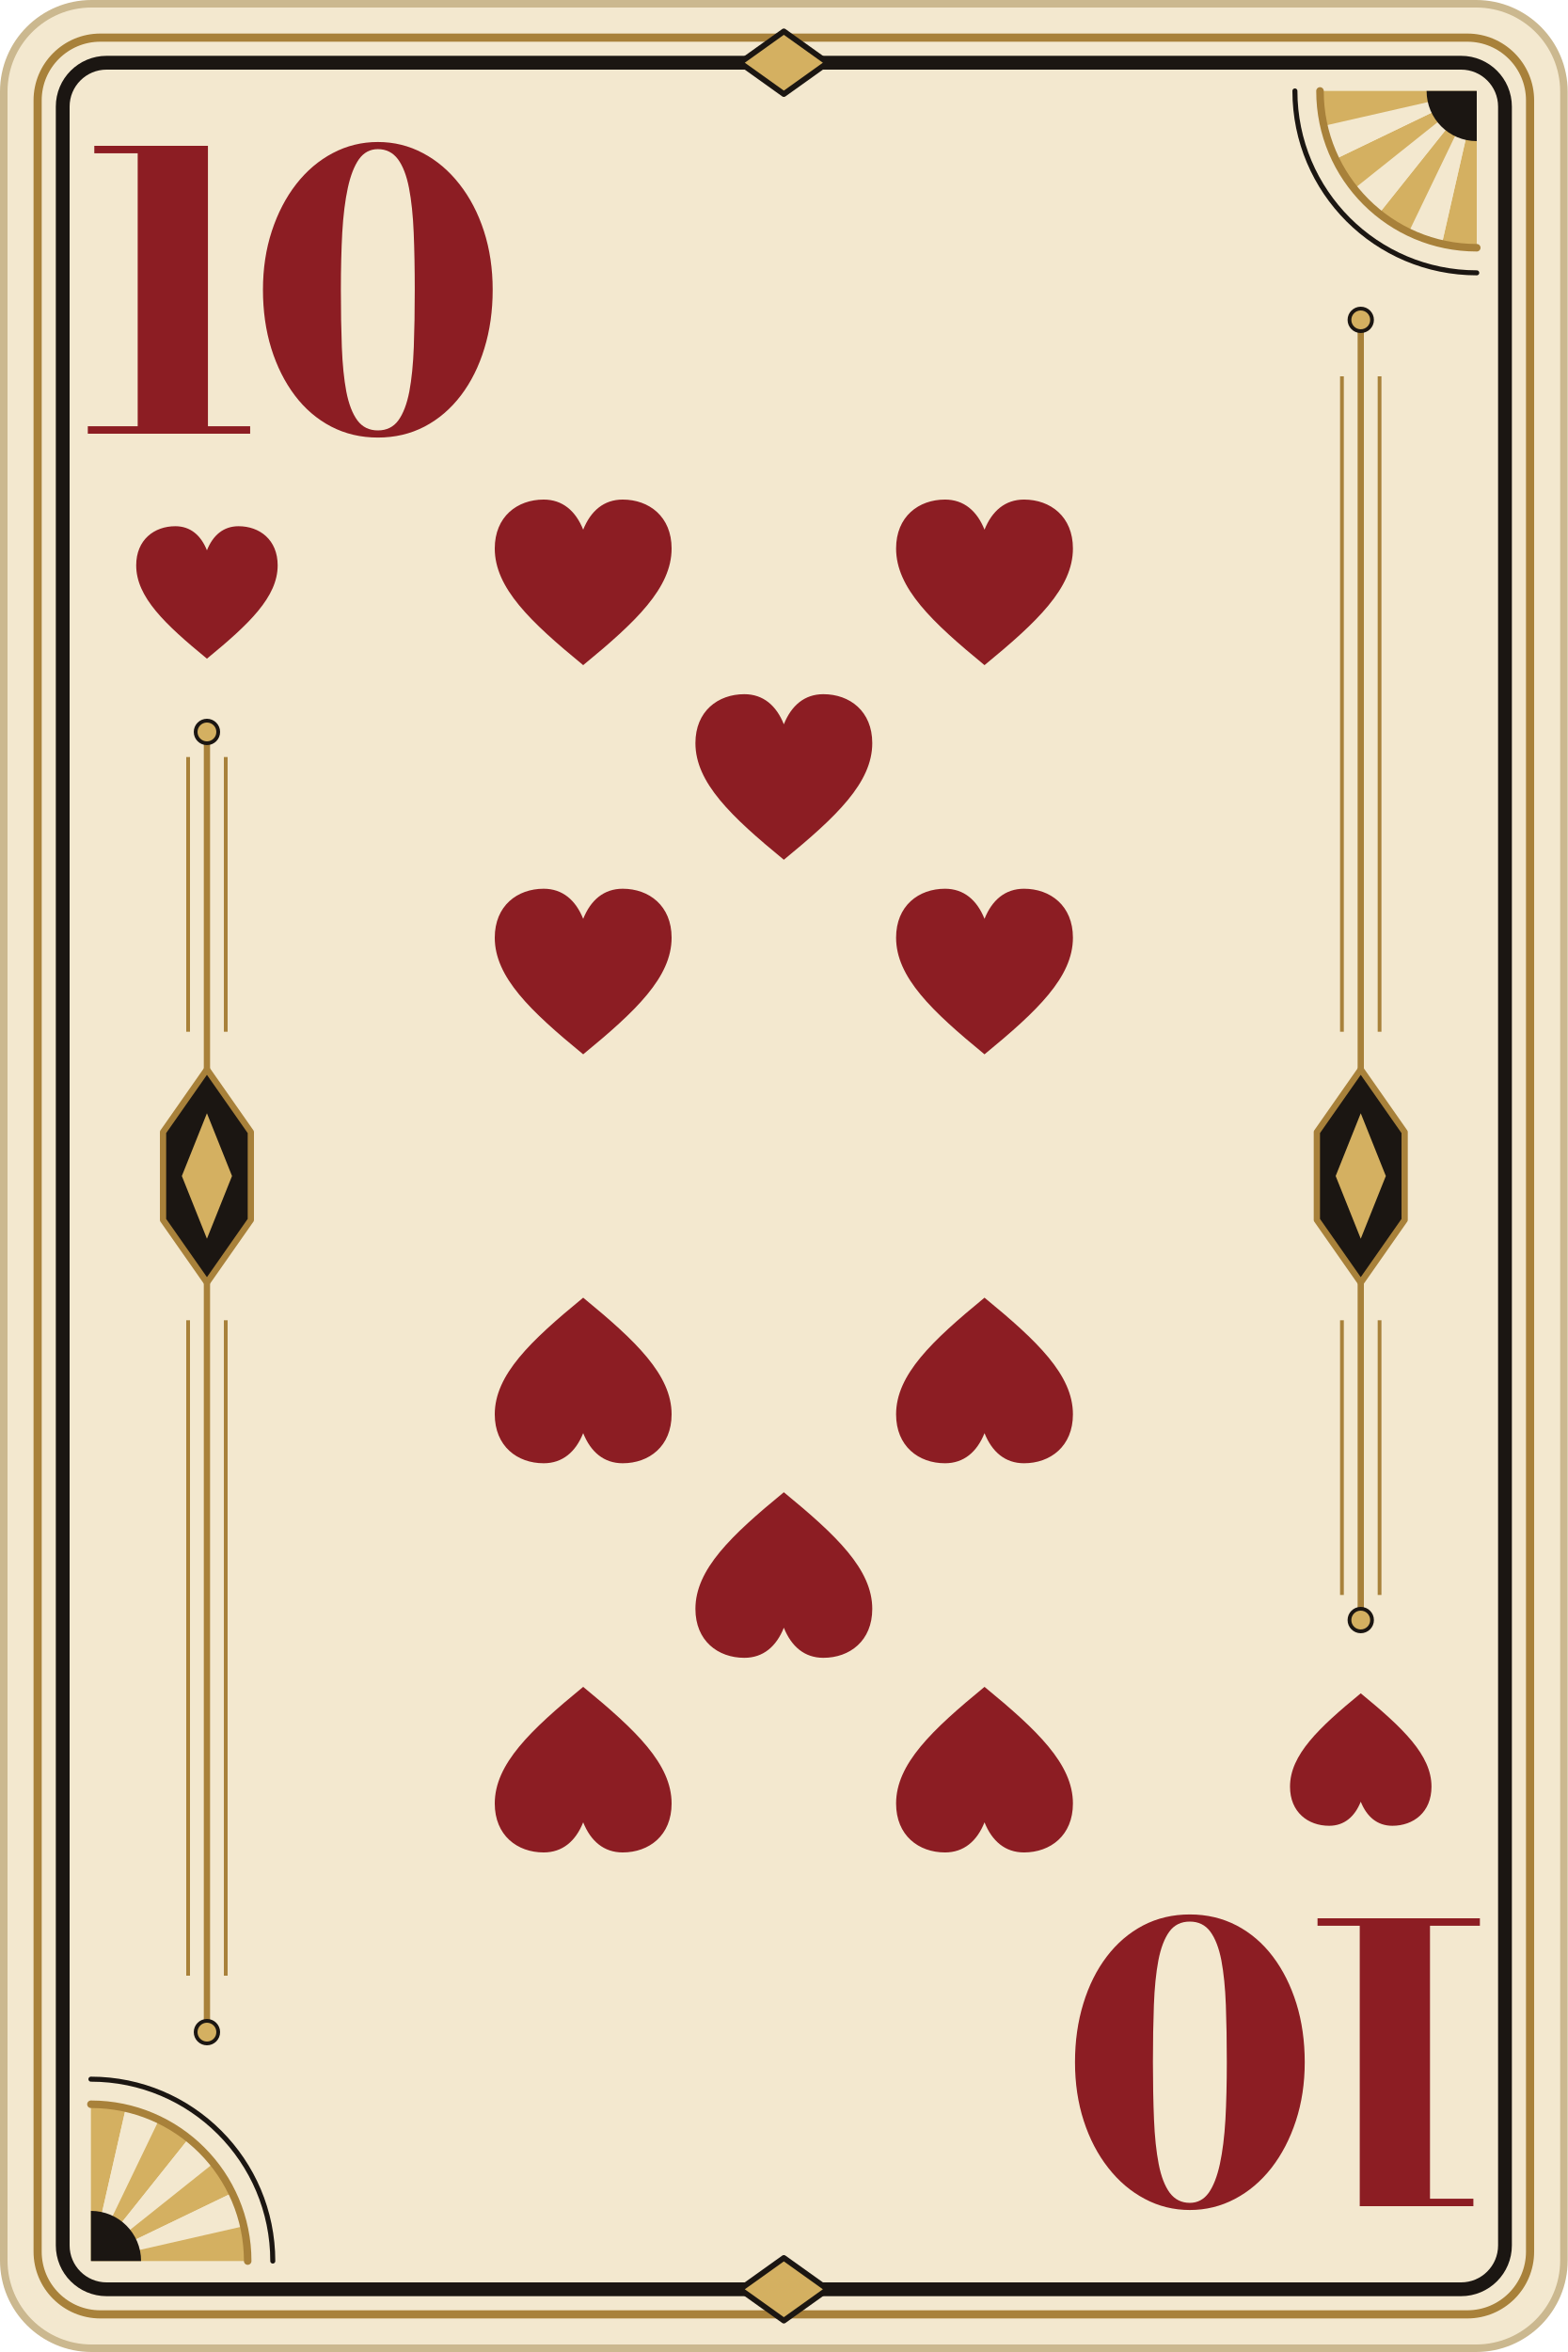
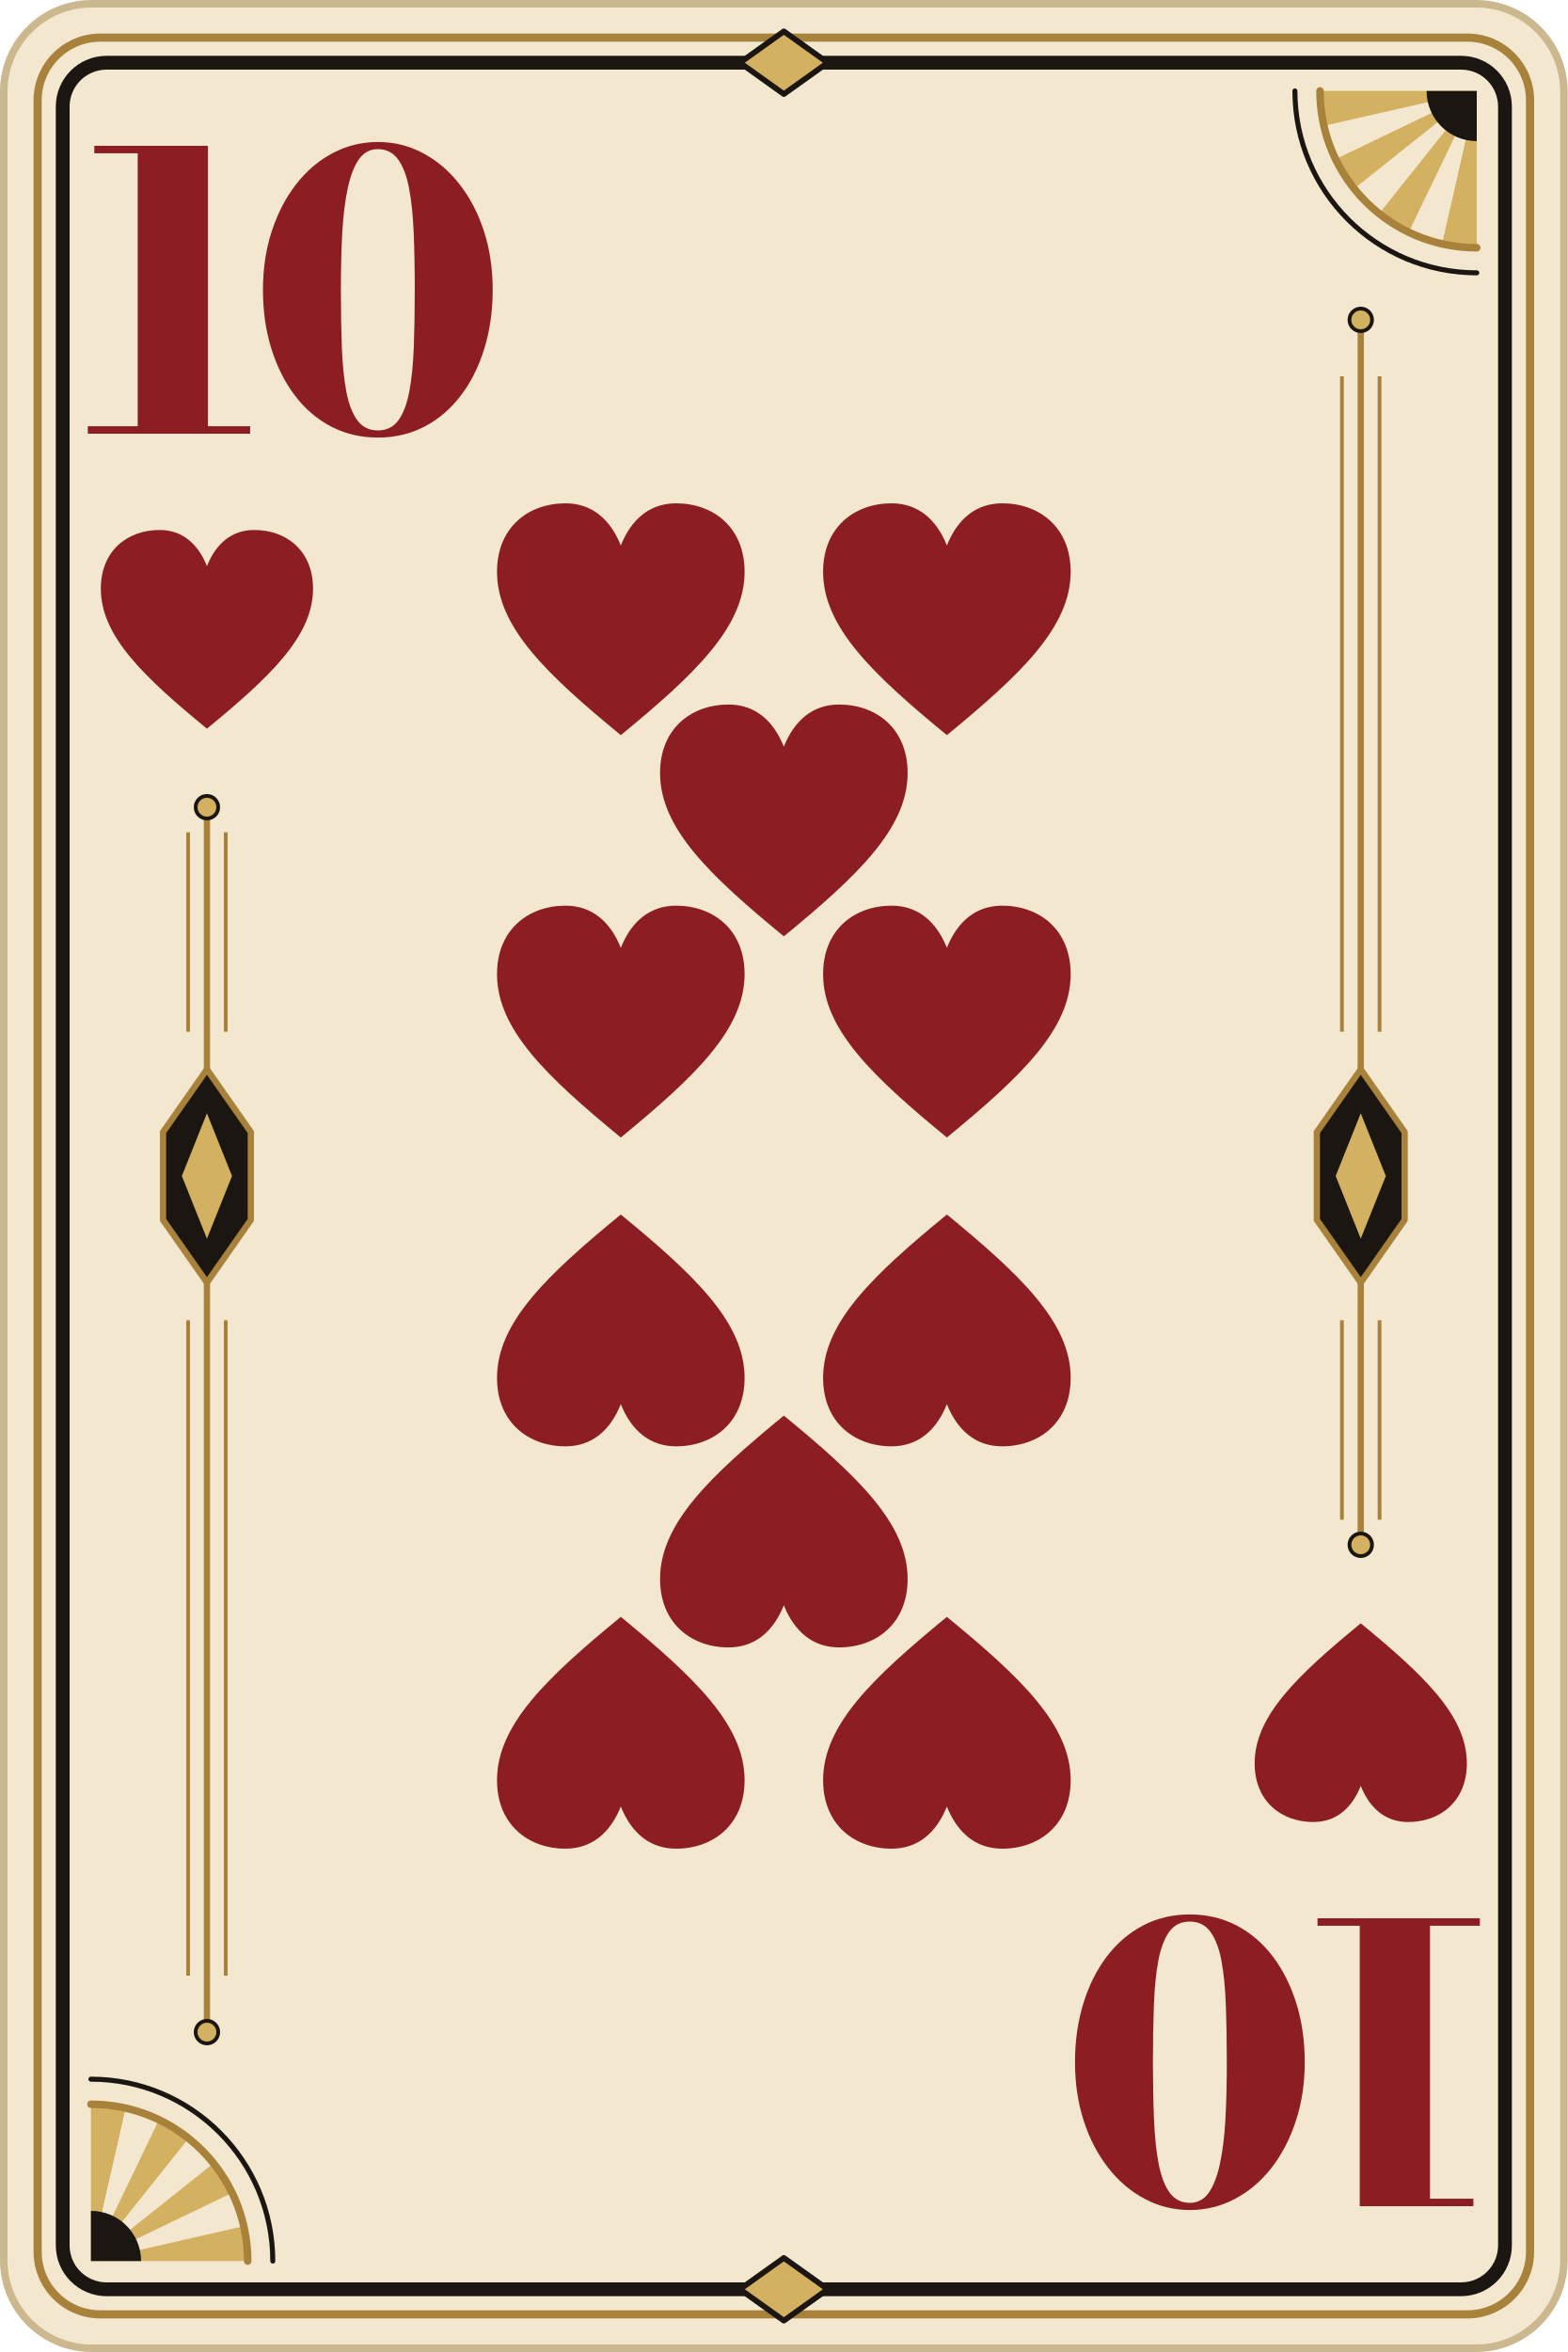
<svg xmlns="http://www.w3.org/2000/svg" viewBox="0 0 250 375" width="300" height="450" role="img" aria-label="10 of hearts">
  <rect x="0.6" y="0.6" width="248.8" height="373.8" rx="14" fill="#f3e8cf" stroke="#cbb88f" stroke-width="1.2" />
  <rect x="6" y="6" width="238" height="363" rx="10" fill="none" stroke="#a8813a" stroke-width="1.3" />
  <rect x="10" y="10" width="230" height="355" rx="7" fill="none" stroke="#1b1612" stroke-width="2.2" />
  <path d="M125,5 L132,10 L125,15 L118,10 Z" fill="#d4b061" stroke="#1b1612" stroke-width="0.9" stroke-linejoin="round" stroke-linecap="round" />
  <path d="M125,360 L132,365 L125,370 L118,365 Z" fill="#d4b061" stroke="#1b1612" stroke-width="0.9" stroke-linejoin="round" stroke-linecap="round" />
  <g class="rank" transform="translate(18.15 22.64) scale(1.7) translate(-18.15 -22.64)">
    <path d="M20.39 49.8V23.7H16.32V23H26.98V49.8ZM15.71 50V49.3H30.94V50Z M42.92 50.36Q40.53 50.36 38.54 49.33Q36.55 48.29 35.13 46.41Q33.71 44.53 32.92 42Q32.14 39.47 32.14 36.5Q32.14 33.53 32.97 31Q33.8 28.47 35.26 26.59Q36.73 24.71 38.69 23.68Q40.66 22.64 42.92 22.64Q45.19 22.64 47.14 23.68Q49.1 24.71 50.57 26.59Q52.05 28.47 52.87 31Q53.69 33.53 53.69 36.5Q53.69 39.47 52.91 42Q52.14 44.53 50.71 46.41Q49.28 48.29 47.3 49.33Q45.32 50.36 42.92 50.36ZM42.92 49.69Q44.15 49.69 44.84 48.75Q45.53 47.8 45.87 46.05Q46.2 44.29 46.29 41.87Q46.38 39.45 46.38 36.5Q46.38 33.55 46.28 31.13Q46.18 28.71 45.84 26.95Q45.5 25.2 44.8 24.25Q44.09 23.31 42.92 23.31Q41.83 23.31 41.15 24.25Q40.48 25.2 40.1 26.95Q39.72 28.71 39.58 31.13Q39.45 33.55 39.45 36.5Q39.45 39.45 39.54 41.87Q39.63 44.29 39.96 46.05Q40.3 47.8 41 48.75Q41.7 49.69 42.92 49.69Z" fill="#8c1d23" />
  </g>
-   <g transform="translate(33 94.7) scale(0.24) translate(-50 -50)">
+   <g transform="translate(33 100.7) scale(0.36) translate(-50 -50)">
    <path d="M50,93 C22,70 3,52 3,31 C3,14 15,5 29,5 C39,5 46,11 50,21 C54,11 61,5 71,5 C85,5 97,14 97,31 C97,52 78,70 50,93 Z" fill="#8c1d23" />
  </g>
-   <line x1="33" y1="117.7" x2="33" y2="172.5" stroke="#a8813a" stroke-width="1" />
+   <line x1="33" y1="129.7" x2="33" y2="172.5" stroke="#a8813a" stroke-width="1" />
  <line x1="33" y1="202.5" x2="33" y2="323" stroke="#a8813a" stroke-width="1" />
-   <line x1="30" y1="120.7" x2="30" y2="164.5" stroke="#a8813a" stroke-width="0.6" />
+   <line x1="30" y1="132.7" x2="30" y2="164.5" stroke="#a8813a" stroke-width="0.6" />
  <line x1="30" y1="210.5" x2="30" y2="315" stroke="#a8813a" stroke-width="0.6" />
-   <line x1="36" y1="120.7" x2="36" y2="164.5" stroke="#a8813a" stroke-width="0.6" />
+   <line x1="36" y1="132.7" x2="36" y2="164.5" stroke="#a8813a" stroke-width="0.6" />
  <line x1="36" y1="210.5" x2="36" y2="315" stroke="#a8813a" stroke-width="0.6" />
-   <circle cx="33" cy="116.7" r="1.8" fill="#d4b061" stroke="#1b1612" stroke-width="0.6" stroke-linejoin="round" stroke-linecap="round" />
+   <circle cx="33" cy="128.7" r="1.8" fill="#d4b061" stroke="#1b1612" stroke-width="0.6" stroke-linejoin="round" stroke-linecap="round" />
  <circle cx="33" cy="324" r="1.8" fill="#d4b061" stroke="#1b1612" stroke-width="0.6" stroke-linejoin="round" stroke-linecap="round" />
  <path d="M33,170.5 L40,180.5 L40,194.5 L33,204.5 L26,194.5 L26,180.5 Z" fill="#1b1612" stroke="#a8813a" stroke-width="1" stroke-linejoin="round" stroke-linecap="round" />
  <path d="M33,177.5 L37,187.5 L33,197.5 L29,187.5 Z" fill="#d4b061" />
  <path d="M14.5,360.5 L14.5,335.5 L15.9,335.54 L17.3,335.66 L18.69,335.85 L20.06,336.13 Z" fill="#d4b061" />
  <path d="M14.5,360.5 L20.06,336.13 L21.42,336.48 L22.76,336.9 L24.07,337.4 L25.35,337.98 Z" fill="#f3e8cf" />
  <path d="M14.5,360.5 L25.35,337.98 L26.59,338.62 L27.8,339.33 L28.97,340.11 L30.09,340.95 Z" fill="#d4b061" />
  <path d="M14.5,360.5 L30.09,340.95 L31.16,341.86 L32.18,342.82 L33.14,343.84 L34.05,344.91 Z" fill="#f3e8cf" />
  <path d="M14.5,360.5 L34.05,344.91 L34.89,346.03 L35.67,347.2 L36.38,348.41 L37.02,349.65 Z" fill="#d4b061" />
  <path d="M14.5,360.5 L37.02,349.65 L37.6,350.93 L38.1,352.24 L38.52,353.58 L38.87,354.94 Z" fill="#f3e8cf" />
  <path d="M14.5,360.5 L38.87,354.94 L39.15,356.31 L39.34,357.7 L39.46,359.1 L39.5,360.5 Z" fill="#d4b061" />
  <path d="M14.5,335.5 A25,25 0 0 1 39.5,360.5" fill="none" stroke="#a8813a" stroke-width="1.2" stroke-linejoin="round" stroke-linecap="round" />
  <path d="M14.5,331.5 A29,29 0 0 1 43.5,360.5" fill="none" stroke="#1b1612" stroke-width="0.8" stroke-linejoin="round" stroke-linecap="round" />
  <path d="M14.5,352.5 A8,8 0 0 1 22.5,360.5 L14.5,360.5 Z" fill="#1b1612" />
  <g transform="rotate(180 125 187.5)">
    <g class="rank" transform="translate(18.15 22.64) scale(1.7) translate(-18.15 -22.64)">
      <path d="M20.39 49.8V23.7H16.32V23H26.98V49.8ZM15.71 50V49.3H30.94V50Z M42.92 50.36Q40.53 50.36 38.54 49.33Q36.55 48.29 35.13 46.41Q33.71 44.53 32.92 42Q32.14 39.47 32.14 36.5Q32.14 33.53 32.97 31Q33.8 28.47 35.26 26.59Q36.73 24.71 38.69 23.68Q40.66 22.64 42.92 22.64Q45.19 22.64 47.14 23.68Q49.1 24.71 50.57 26.59Q52.05 28.47 52.87 31Q53.69 33.53 53.69 36.5Q53.69 39.47 52.91 42Q52.14 44.53 50.71 46.41Q49.28 48.29 47.3 49.33Q45.32 50.36 42.92 50.36ZM42.92 49.69Q44.15 49.69 44.84 48.75Q45.53 47.8 45.87 46.05Q46.2 44.29 46.29 41.87Q46.38 39.45 46.38 36.5Q46.38 33.55 46.28 31.13Q46.18 28.71 45.84 26.95Q45.5 25.2 44.8 24.25Q44.09 23.31 42.92 23.31Q41.83 23.31 41.15 24.25Q40.48 25.2 40.1 26.95Q39.72 28.71 39.58 31.13Q39.45 33.55 39.45 36.5Q39.45 39.45 39.54 41.87Q39.63 44.29 39.96 46.05Q40.3 47.8 41 48.75Q41.7 49.69 42.92 49.69Z" fill="#8c1d23" />
    </g>
-     <g transform="translate(33 94.7) scale(0.24) translate(-50 -50)">
+     <g transform="translate(33 100.7) scale(0.36) translate(-50 -50)">
      <path d="M50,93 C22,70 3,52 3,31 C3,14 15,5 29,5 C39,5 46,11 50,21 C54,11 61,5 71,5 C85,5 97,14 97,31 C97,52 78,70 50,93 Z" fill="#8c1d23" />
    </g>
-     <line x1="33" y1="117.7" x2="33" y2="172.5" stroke="#a8813a" stroke-width="1" />
+     <line x1="33" y1="129.7" x2="33" y2="172.5" stroke="#a8813a" stroke-width="1" />
    <line x1="33" y1="202.5" x2="33" y2="323" stroke="#a8813a" stroke-width="1" />
-     <line x1="30" y1="120.7" x2="30" y2="164.5" stroke="#a8813a" stroke-width="0.6" />
+     <line x1="30" y1="132.7" x2="30" y2="164.5" stroke="#a8813a" stroke-width="0.6" />
    <line x1="30" y1="210.5" x2="30" y2="315" stroke="#a8813a" stroke-width="0.6" />
-     <line x1="36" y1="120.7" x2="36" y2="164.5" stroke="#a8813a" stroke-width="0.6" />
+     <line x1="36" y1="132.7" x2="36" y2="164.5" stroke="#a8813a" stroke-width="0.6" />
    <line x1="36" y1="210.5" x2="36" y2="315" stroke="#a8813a" stroke-width="0.6" />
-     <circle cx="33" cy="116.7" r="1.8" fill="#d4b061" stroke="#1b1612" stroke-width="0.6" stroke-linejoin="round" stroke-linecap="round" />
+     <circle cx="33" cy="128.7" r="1.8" fill="#d4b061" stroke="#1b1612" stroke-width="0.6" stroke-linejoin="round" stroke-linecap="round" />
    <circle cx="33" cy="324" r="1.8" fill="#d4b061" stroke="#1b1612" stroke-width="0.6" stroke-linejoin="round" stroke-linecap="round" />
    <path d="M33,170.5 L40,180.5 L40,194.5 L33,204.5 L26,194.5 L26,180.5 Z" fill="#1b1612" stroke="#a8813a" stroke-width="1" stroke-linejoin="round" stroke-linecap="round" />
    <path d="M33,177.5 L37,187.5 L33,197.5 L29,187.5 Z" fill="#d4b061" />
    <path d="M14.5,360.5 L14.5,335.5 L15.9,335.54 L17.3,335.66 L18.69,335.85 L20.06,336.13 Z" fill="#d4b061" />
    <path d="M14.5,360.5 L20.06,336.13 L21.42,336.48 L22.76,336.9 L24.07,337.4 L25.35,337.98 Z" fill="#f3e8cf" />
    <path d="M14.5,360.5 L25.35,337.98 L26.59,338.62 L27.8,339.33 L28.97,340.11 L30.09,340.95 Z" fill="#d4b061" />
    <path d="M14.5,360.5 L30.09,340.95 L31.16,341.86 L32.18,342.82 L33.14,343.84 L34.05,344.91 Z" fill="#f3e8cf" />
    <path d="M14.5,360.5 L34.05,344.91 L34.89,346.03 L35.67,347.2 L36.38,348.41 L37.02,349.65 Z" fill="#d4b061" />
    <path d="M14.5,360.5 L37.02,349.65 L37.6,350.93 L38.1,352.24 L38.52,353.58 L38.87,354.94 Z" fill="#f3e8cf" />
    <path d="M14.5,360.5 L38.87,354.94 L39.15,356.31 L39.34,357.7 L39.46,359.1 L39.5,360.5 Z" fill="#d4b061" />
    <path d="M14.5,335.5 A25,25 0 0 1 39.5,360.5" fill="none" stroke="#a8813a" stroke-width="1.2" stroke-linejoin="round" stroke-linecap="round" />
    <path d="M14.5,331.5 A29,29 0 0 1 43.5,360.5" fill="none" stroke="#1b1612" stroke-width="0.8" stroke-linejoin="round" stroke-linecap="round" />
    <path d="M14.5,352.5 A8,8 0 0 1 22.5,360.5 L14.5,360.5 Z" fill="#1b1612" />
  </g>
  <g transform="translate(0 12.5)">
-     <g transform="translate(93 80.65) scale(0.3) translate(-50 -50)">
+     <g transform="translate(99.00 86.65) scale(0.42) translate(-50 -50)">
      <path d="M50,93 C22,70 3,52 3,31 C3,14 15,5 29,5 C39,5 46,11 50,21 C54,11 61,5 71,5 C85,5 97,14 97,31 C97,52 78,70 50,93 Z" fill="#8c1d23" />
    </g>
-     <g transform="translate(93 142.7) scale(0.3) translate(-50 -50)">
+     <g transform="translate(99.00 150.80) scale(0.42) translate(-50 -50)">
      <path d="M50,93 C22,70 3,52 3,31 C3,14 15,5 29,5 C39,5 46,11 50,21 C54,11 61,5 71,5 C85,5 97,14 97,31 C97,52 78,70 50,93 Z" fill="#8c1d23" />
    </g>
-     <g transform="translate(93 207.3) rotate(180) scale(0.3) translate(-50 -50)">
+     <g transform="translate(99.00 199.20) rotate(180) scale(0.42) translate(-50 -50)">
      <path d="M50,93 C22,70 3,52 3,31 C3,14 15,5 29,5 C39,5 46,11 50,21 C54,11 61,5 71,5 C85,5 97,14 97,31 C97,52 78,70 50,93 Z" fill="#8c1d23" />
    </g>
-     <g transform="translate(93 269.35) rotate(180) scale(0.3) translate(-50 -50)">
+     <g transform="translate(99.00 263.35) rotate(180) scale(0.42) translate(-50 -50)">
      <path d="M50,93 C22,70 3,52 3,31 C3,14 15,5 29,5 C39,5 46,11 50,21 C54,11 61,5 71,5 C85,5 97,14 97,31 C97,52 78,70 50,93 Z" fill="#8c1d23" />
    </g>
-     <g transform="translate(157 80.65) scale(0.3) translate(-50 -50)">
+     <g transform="translate(151.00 86.65) scale(0.42) translate(-50 -50)">
      <path d="M50,93 C22,70 3,52 3,31 C3,14 15,5 29,5 C39,5 46,11 50,21 C54,11 61,5 71,5 C85,5 97,14 97,31 C97,52 78,70 50,93 Z" fill="#8c1d23" />
    </g>
-     <g transform="translate(157 142.7) scale(0.3) translate(-50 -50)">
+     <g transform="translate(151.00 150.80) scale(0.42) translate(-50 -50)">
      <path d="M50,93 C22,70 3,52 3,31 C3,14 15,5 29,5 C39,5 46,11 50,21 C54,11 61,5 71,5 C85,5 97,14 97,31 C97,52 78,70 50,93 Z" fill="#8c1d23" />
    </g>
-     <g transform="translate(157 207.3) rotate(180) scale(0.3) translate(-50 -50)">
+     <g transform="translate(151.00 199.20) rotate(180) scale(0.42) translate(-50 -50)">
      <path d="M50,93 C22,70 3,52 3,31 C3,14 15,5 29,5 C39,5 46,11 50,21 C54,11 61,5 71,5 C85,5 97,14 97,31 C97,52 78,70 50,93 Z" fill="#8c1d23" />
    </g>
-     <g transform="translate(157 269.35) rotate(180) scale(0.3) translate(-50 -50)">
+     <g transform="translate(151.00 263.35) rotate(180) scale(0.42) translate(-50 -50)">
      <path d="M50,93 C22,70 3,52 3,31 C3,14 15,5 29,5 C39,5 46,11 50,21 C54,11 61,5 71,5 C85,5 97,14 97,31 C97,52 78,70 50,93 Z" fill="#8c1d23" />
    </g>
-     <g transform="translate(125 111.68) scale(0.3) translate(-50 -50)">
+     <g transform="translate(125.00 118.73) scale(0.42) translate(-50 -50)">
      <path d="M50,93 C22,70 3,52 3,31 C3,14 15,5 29,5 C39,5 46,11 50,21 C54,11 61,5 71,5 C85,5 97,14 97,31 C97,52 78,70 50,93 Z" fill="#8c1d23" />
    </g>
-     <g transform="translate(125 238.32) rotate(180) scale(0.3) translate(-50 -50)">
+     <g transform="translate(125.00 231.26) rotate(180) scale(0.42) translate(-50 -50)">
      <path d="M50,93 C22,70 3,52 3,31 C3,14 15,5 29,5 C39,5 46,11 50,21 C54,11 61,5 71,5 C85,5 97,14 97,31 C97,52 78,70 50,93 Z" fill="#8c1d23" />
    </g>
  </g>
</svg>
